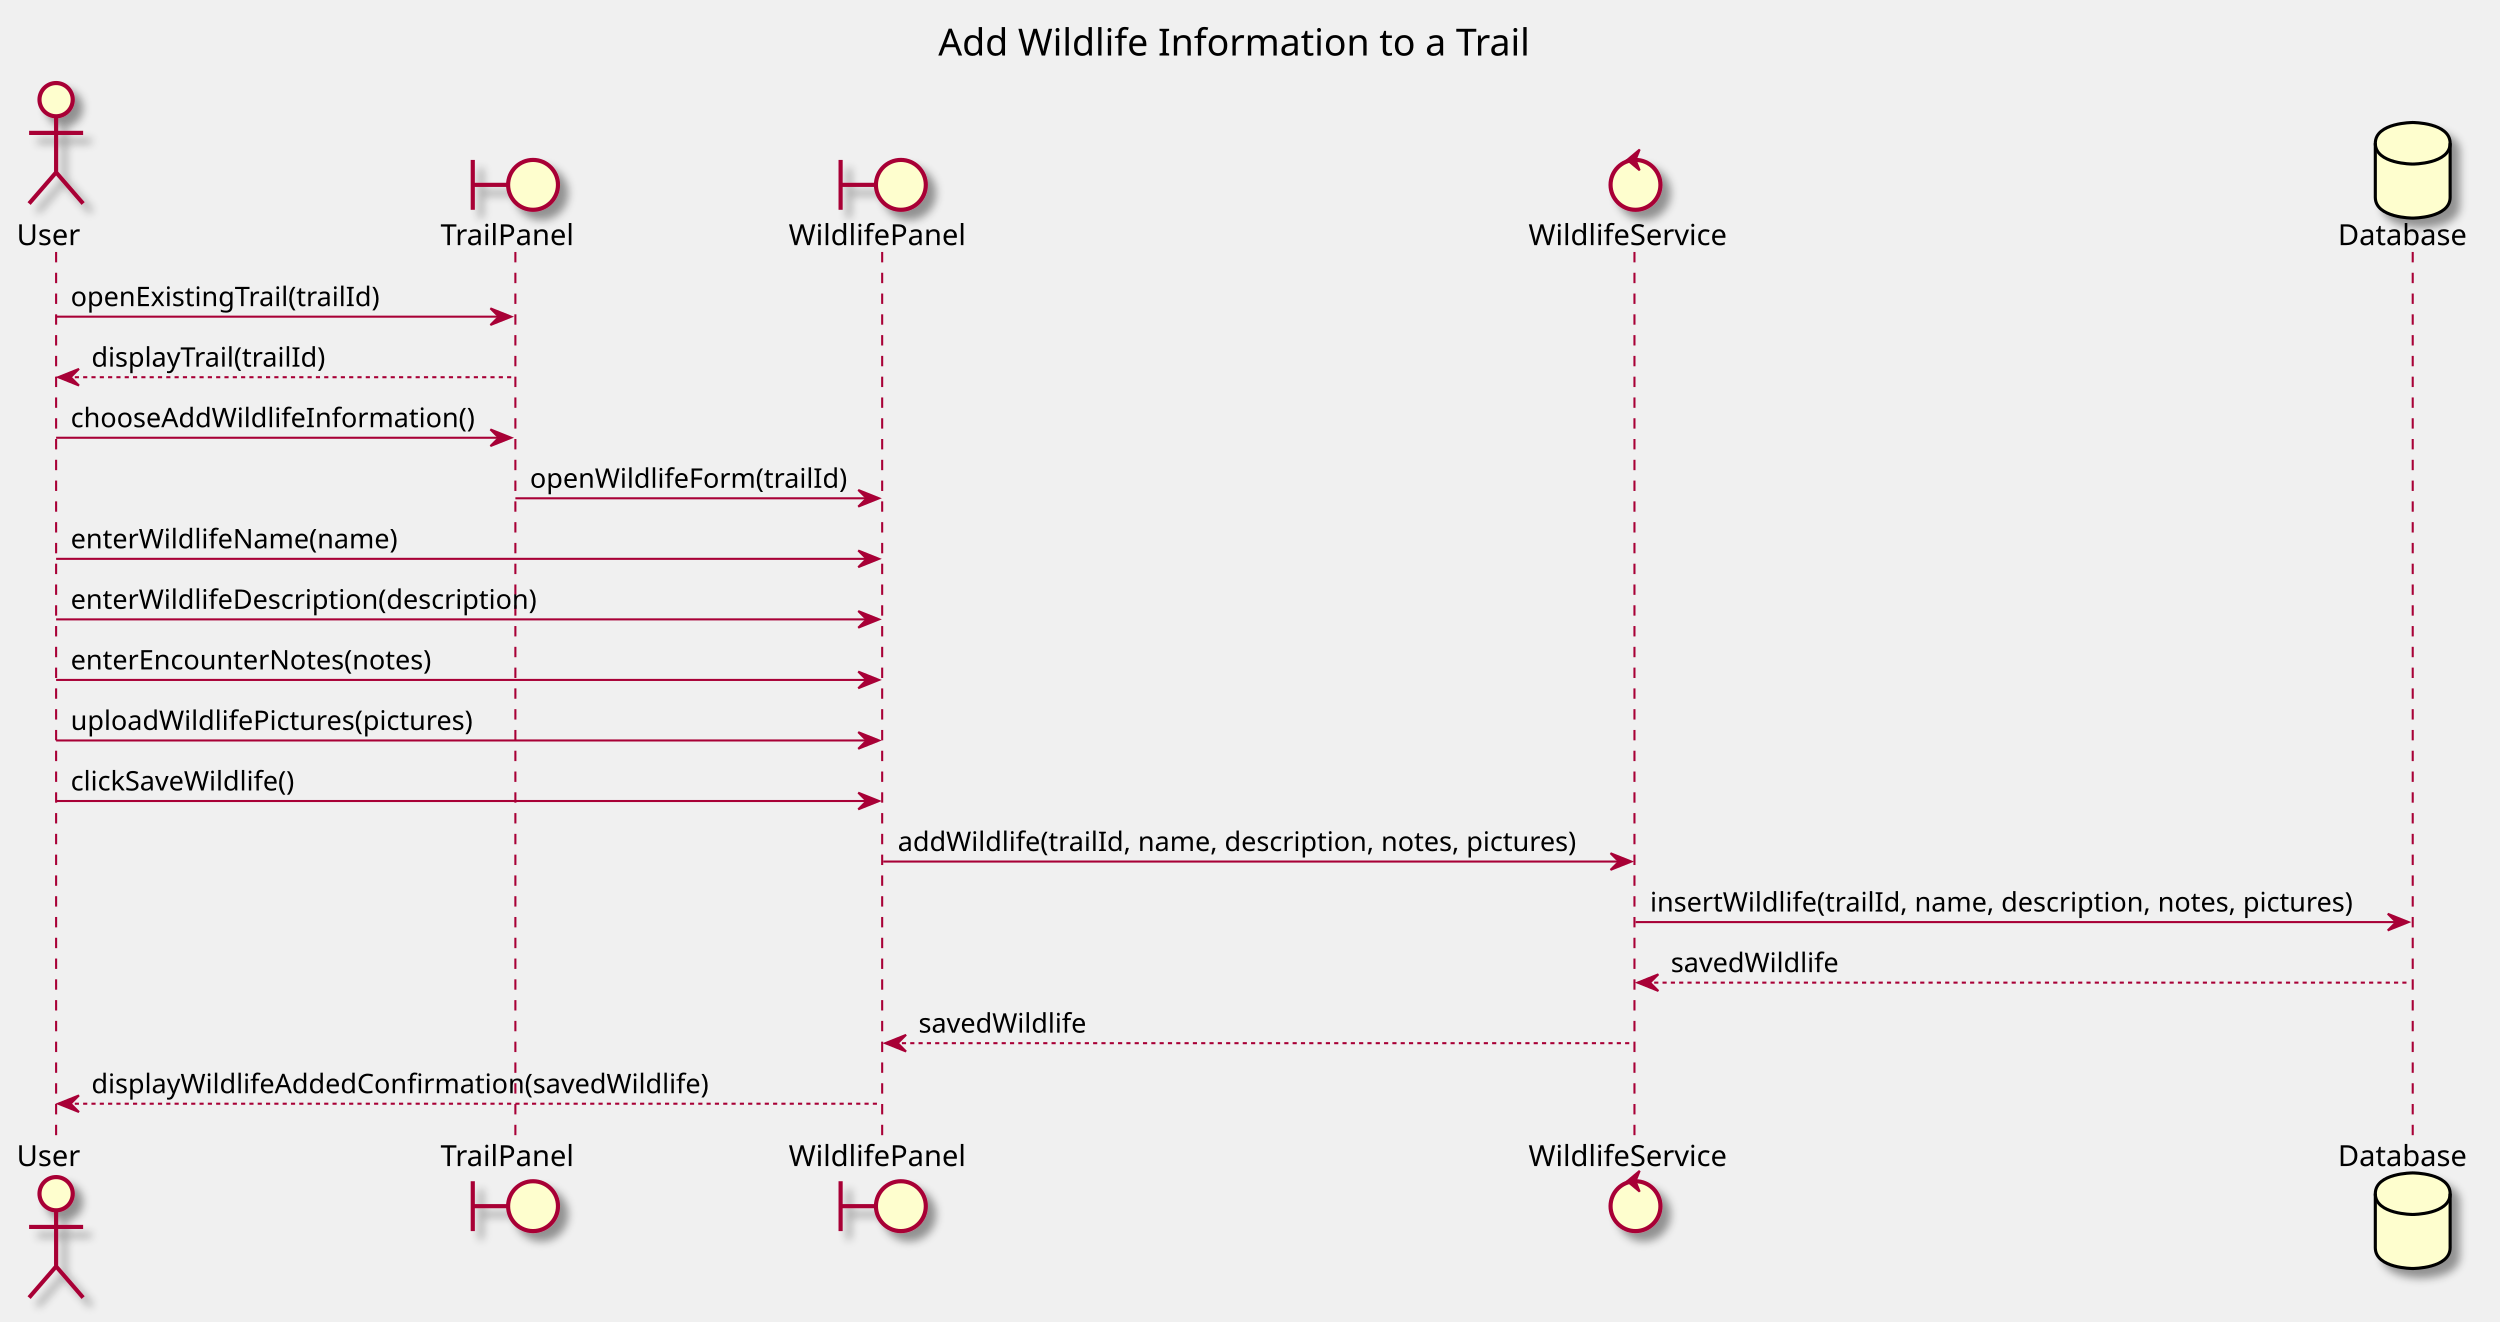
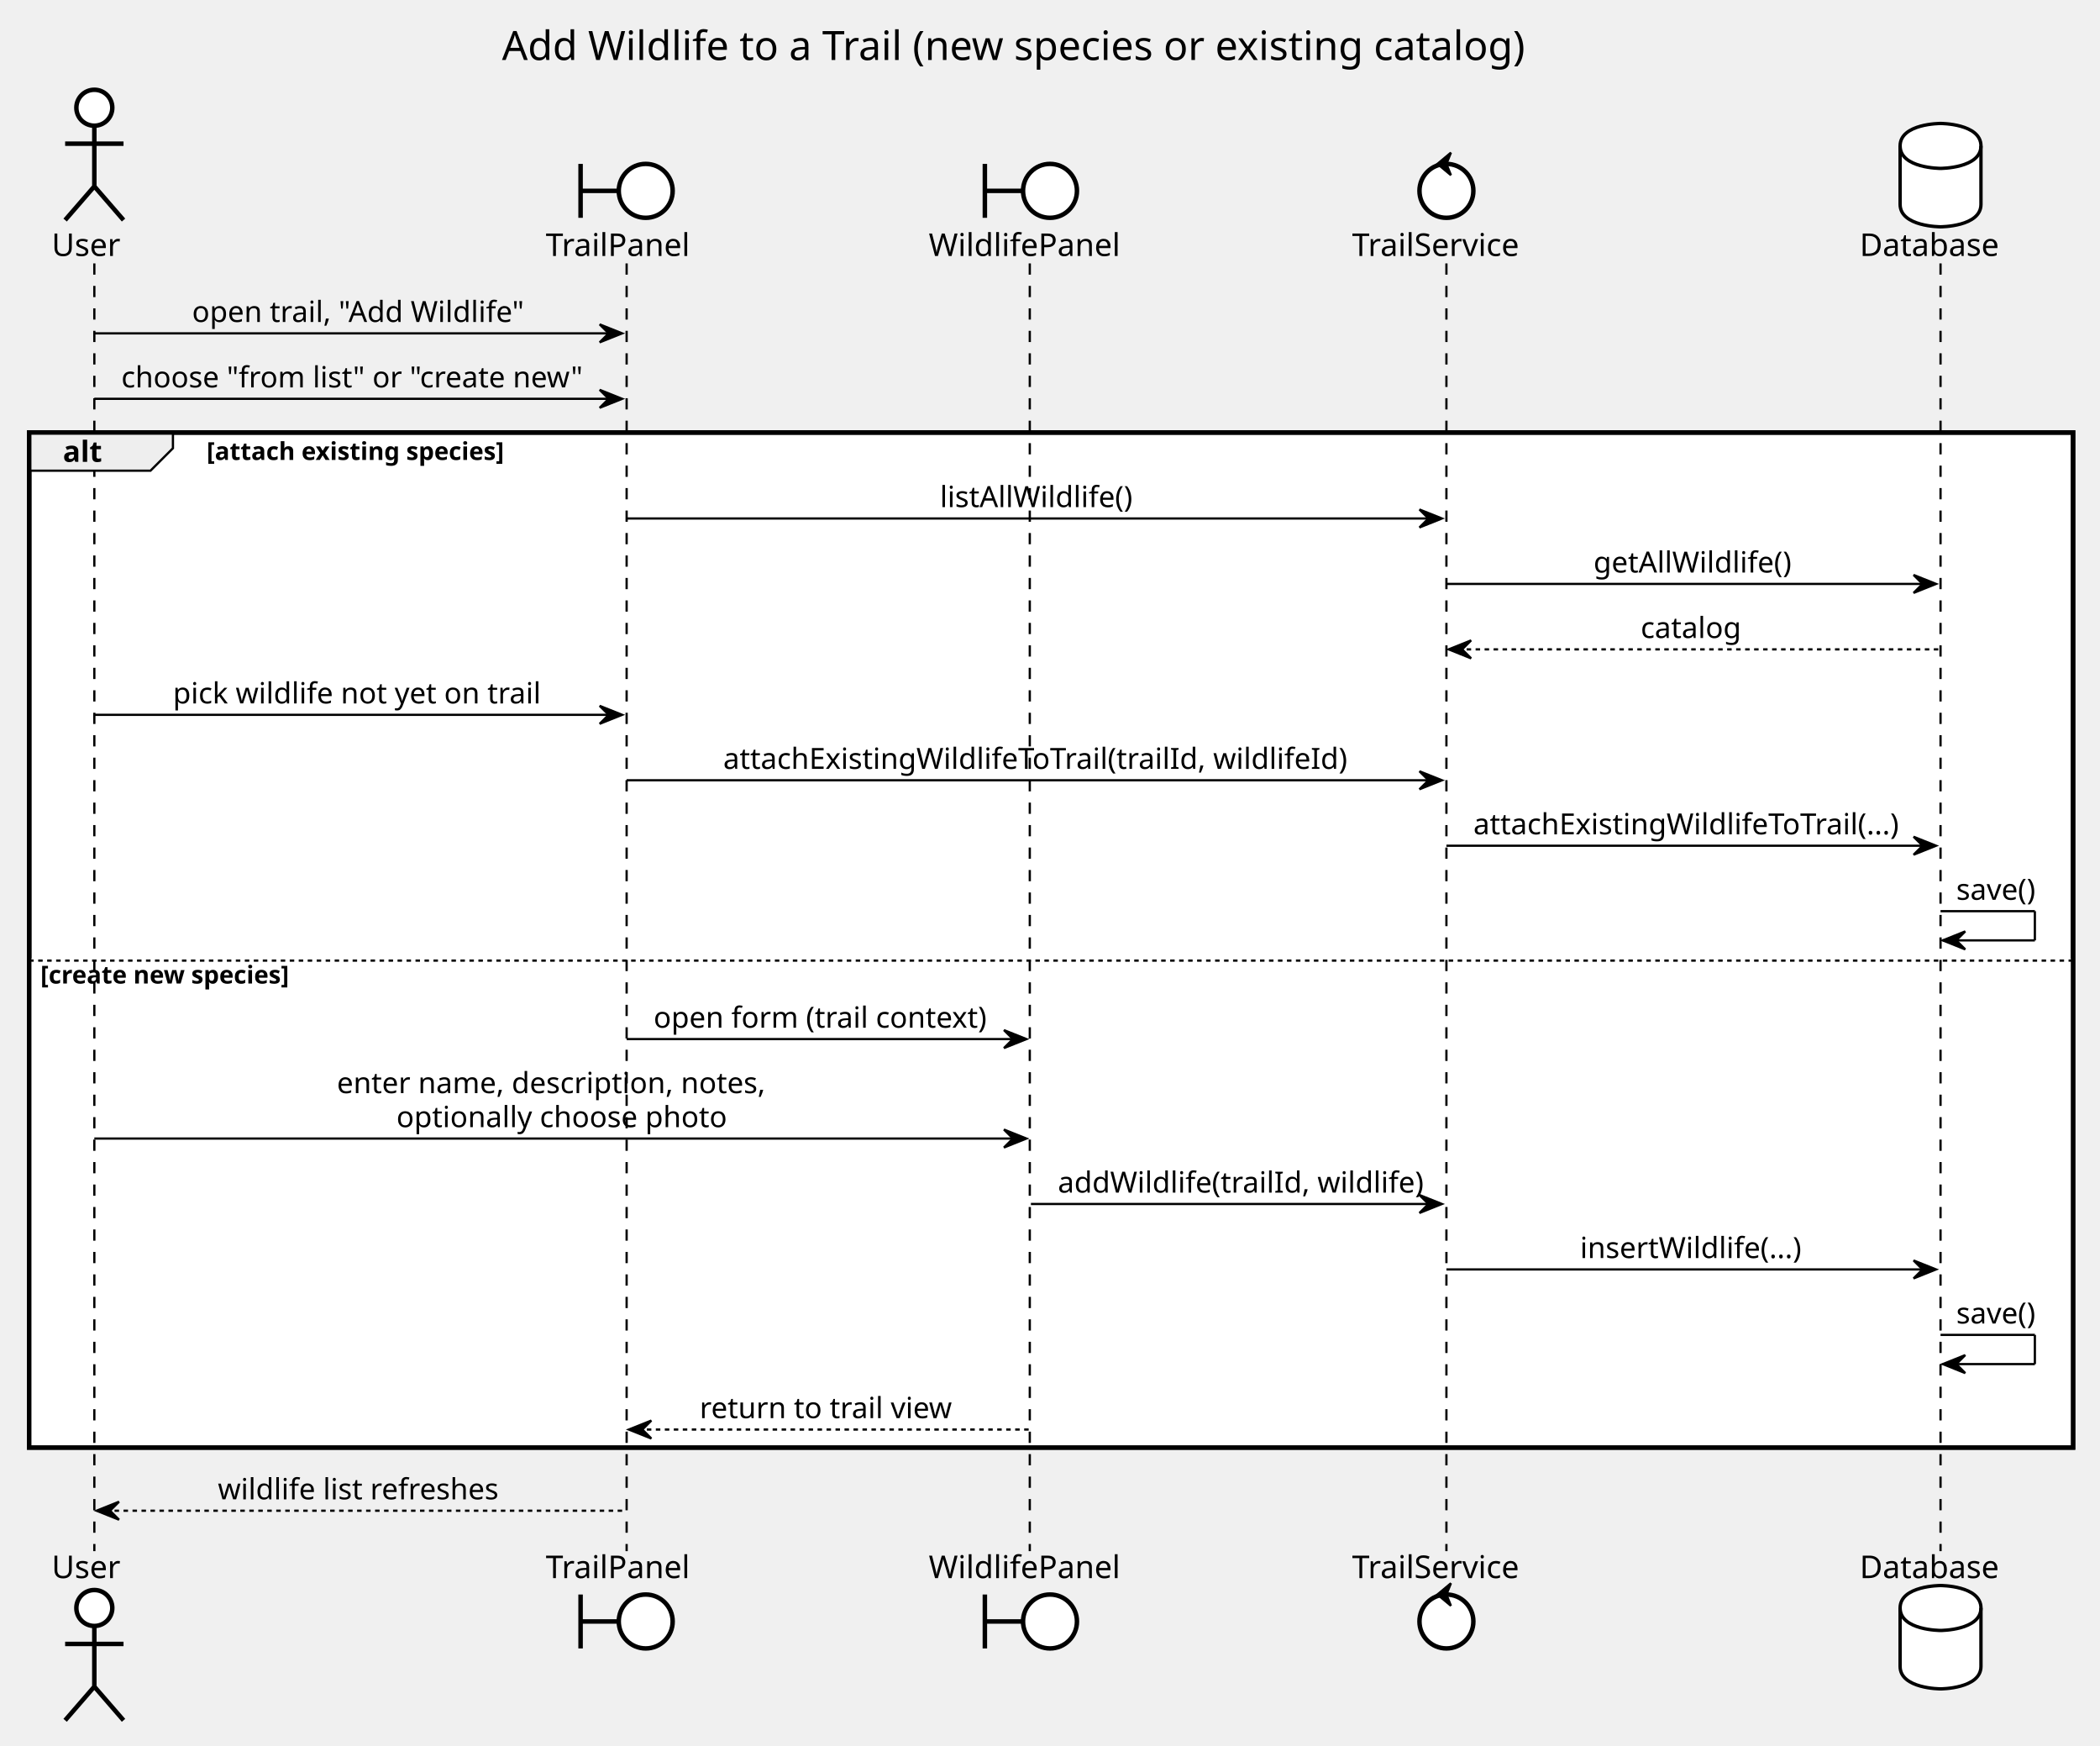
- <svg xmlns="http://www.w3.org/2000/svg" contentScriptType="application/ecmascript" contentStyleType="text/css" height="636px" preserveAspectRatio="none" style="width:1203px;height:636px;" version="1.1" viewBox="0 0 1203 636" width="1203px" zoomAndPan="magnify">
-   <defs>
-     <filter height="300%" id="flssaq5rp1nvu" width="300%" x="-1" y="-1">
-       <feGaussianBlur result="blurOut" stdDeviation="2.0" />
-       <feColorMatrix in="blurOut" result="blurOut2" type="matrix" values="0 0 0 0 0 0 0 0 0 0 0 0 0 0 0 0 0 0 .4 0" />
-       <feOffset dx="4.0" dy="4.0" in="blurOut2" result="blurOut3" />
-       <feBlend in="SourceGraphic" in2="blurOut3" mode="normal" />
-     </filter>
-   </defs>
+ <svg xmlns="http://www.w3.org/2000/svg" contentScriptType="application/ecmascript" contentStyleType="text/css" height="777px" preserveAspectRatio="none" style="width:935px;height:777px;" version="1.1" viewBox="0 0 935 777" width="935px" zoomAndPan="magnify">
+   <defs />
  <g>
-     <text fill="#000000" font-family="sans-serif" font-size="18" lengthAdjust="spacingAndGlyphs" textLength="302" x="451.5" y="26.708">Add Wildlife Information to a Trail</text>
-     <line style="stroke: #A80036; stroke-width: 1.0; stroke-dasharray: 5.0,5.0;" x1="27" x2="27" y1="121.25" y2="549.109" />
-     <line style="stroke: #A80036; stroke-width: 1.0; stroke-dasharray: 5.0,5.0;" x1="248" x2="248" y1="121.25" y2="549.109" />
-     <line style="stroke: #A80036; stroke-width: 1.0; stroke-dasharray: 5.0,5.0;" x1="424.5" x2="424.5" y1="121.25" y2="549.109" />
-     <line style="stroke: #A80036; stroke-width: 1.0; stroke-dasharray: 5.0,5.0;" x1="786.5" x2="786.5" y1="121.25" y2="549.109" />
-     <line style="stroke: #A80036; stroke-width: 1.0; stroke-dasharray: 5.0,5.0;" x1="1161" x2="1161" y1="121.25" y2="549.109" />
-     <text fill="#000000" font-family="sans-serif" font-size="14" lengthAdjust="spacingAndGlyphs" textLength="32" x="8" y="117.948">User</text>
-     <ellipse cx="27" cy="47.953" fill="#FEFECE" filter="url(#flssaq5rp1nvu)" rx="8" ry="8" style="stroke: #A80036; stroke-width: 2.0;" />
-     <path d="M27,55.953 L27,82.953 M14,63.953 L40,63.953 M27,82.953 L14,97.953 M27,82.953 L40,97.953 " fill="none" filter="url(#flssaq5rp1nvu)" style="stroke: #A80036; stroke-width: 2.0;" />
-     <text fill="#000000" font-family="sans-serif" font-size="14" lengthAdjust="spacingAndGlyphs" textLength="32" x="8" y="561.105">User</text>
-     <ellipse cx="27" cy="574.406" fill="#FEFECE" filter="url(#flssaq5rp1nvu)" rx="8" ry="8" style="stroke: #A80036; stroke-width: 2.0;" />
-     <path d="M27,582.406 L27,609.406 M14,590.406 L40,590.406 M27,609.406 L14,624.406 M27,609.406 L40,624.406 " fill="none" filter="url(#flssaq5rp1nvu)" style="stroke: #A80036; stroke-width: 2.0;" />
-     <text fill="#000000" font-family="sans-serif" font-size="14" lengthAdjust="spacingAndGlyphs" textLength="66" x="212" y="117.948">TrailPanel</text>
-     <path d="M227.5,76.953 L227.5,100.953 M227.5,88.953 L244.5,88.953 " fill="none" filter="url(#flssaq5rp1nvu)" style="stroke: #A80036; stroke-width: 2.0;" />
-     <ellipse cx="256.5" cy="88.953" fill="#FEFECE" filter="url(#flssaq5rp1nvu)" rx="12" ry="12" style="stroke: #A80036; stroke-width: 2.0;" />
-     <text fill="#000000" font-family="sans-serif" font-size="14" lengthAdjust="spacingAndGlyphs" textLength="66" x="212" y="561.105">TrailPanel</text>
-     <path d="M227.5,568.406 L227.5,592.406 M227.5,580.406 L244.5,580.406 " fill="none" filter="url(#flssaq5rp1nvu)" style="stroke: #A80036; stroke-width: 2.0;" />
-     <ellipse cx="256.5" cy="580.406" fill="#FEFECE" filter="url(#flssaq5rp1nvu)" rx="12" ry="12" style="stroke: #A80036; stroke-width: 2.0;" />
-     <text fill="#000000" font-family="sans-serif" font-size="14" lengthAdjust="spacingAndGlyphs" textLength="85" x="379.5" y="117.948">WildlifePanel</text>
-     <path d="M404.5,76.953 L404.5,100.953 M404.5,88.953 L421.5,88.953 " fill="none" filter="url(#flssaq5rp1nvu)" style="stroke: #A80036; stroke-width: 2.0;" />
-     <ellipse cx="433.5" cy="88.953" fill="#FEFECE" filter="url(#flssaq5rp1nvu)" rx="12" ry="12" style="stroke: #A80036; stroke-width: 2.0;" />
-     <text fill="#000000" font-family="sans-serif" font-size="14" lengthAdjust="spacingAndGlyphs" textLength="85" x="379.5" y="561.105">WildlifePanel</text>
-     <path d="M404.5,568.406 L404.5,592.406 M404.5,580.406 L421.5,580.406 " fill="none" filter="url(#flssaq5rp1nvu)" style="stroke: #A80036; stroke-width: 2.0;" />
-     <ellipse cx="433.5" cy="580.406" fill="#FEFECE" filter="url(#flssaq5rp1nvu)" rx="12" ry="12" style="stroke: #A80036; stroke-width: 2.0;" />
-     <text fill="#000000" font-family="sans-serif" font-size="14" lengthAdjust="spacingAndGlyphs" textLength="97" x="735.5" y="117.948">WildlifeService</text>
-     <ellipse cx="787" cy="88.953" fill="#FEFECE" filter="url(#flssaq5rp1nvu)" rx="12" ry="12" style="stroke: #A80036; stroke-width: 2.0;" />
-     <polygon fill="#A80036" points="783,76.953,789,71.953,787,76.953,789,81.953,783,76.953" style="stroke: #A80036; stroke-width: 1.0;" />
-     <text fill="#000000" font-family="sans-serif" font-size="14" lengthAdjust="spacingAndGlyphs" textLength="97" x="735.5" y="561.105">WildlifeService</text>
-     <ellipse cx="787" cy="580.406" fill="#FEFECE" filter="url(#flssaq5rp1nvu)" rx="12" ry="12" style="stroke: #A80036; stroke-width: 2.0;" />
-     <polygon fill="#A80036" points="783,568.406,789,563.406,787,568.406,789,573.406,783,568.406" style="stroke: #A80036; stroke-width: 1.0;" />
-     <text fill="#000000" font-family="sans-serif" font-size="14" lengthAdjust="spacingAndGlyphs" textLength="66" x="1125" y="117.948">Database</text>
-     <path d="M1143,68.953 C1143,58.953 1161,58.953 1161,58.953 C1161,58.953 1179,58.953 1179,68.953 L1179,94.953 C1179,104.953 1161,104.953 1161,104.953 C1161,104.953 1143,104.953 1143,94.953 L1143,68.953 " fill="#FEFECE" filter="url(#flssaq5rp1nvu)" style="stroke: #000000; stroke-width: 1.5;" />
-     <path d="M1143,68.953 C1143,78.953 1161,78.953 1161,78.953 C1161,78.953 1179,78.953 1179,68.953 " fill="none" style="stroke: #000000; stroke-width: 1.5;" />
-     <text fill="#000000" font-family="sans-serif" font-size="14" lengthAdjust="spacingAndGlyphs" textLength="66" x="1125" y="561.105">Database</text>
-     <path d="M1143,574.406 C1143,564.406 1161,564.406 1161,564.406 C1161,564.406 1179,564.406 1179,574.406 L1179,600.406 C1179,610.406 1161,610.406 1161,610.406 C1161,610.406 1143,610.406 1143,600.406 L1143,574.406 " fill="#FEFECE" filter="url(#flssaq5rp1nvu)" style="stroke: #000000; stroke-width: 1.5;" />
-     <path d="M1143,574.406 C1143,584.406 1161,584.406 1161,584.406 C1161,584.406 1179,584.406 1179,574.406 " fill="none" style="stroke: #000000; stroke-width: 1.5;" />
-     <polygon fill="#A80036" points="236,148.383,246,152.383,236,156.383,240,152.383" style="stroke: #A80036; stroke-width: 1.0;" />
-     <line style="stroke: #A80036; stroke-width: 1.0;" x1="27" x2="242" y1="152.383" y2="152.383" />
-     <text fill="#000000" font-family="sans-serif" font-size="13" lengthAdjust="spacingAndGlyphs" textLength="152" x="34" y="147.317">openExistingTrail(trailId)</text>
-     <polygon fill="#A80036" points="38,177.516,28,181.516,38,185.516,34,181.516" style="stroke: #A80036; stroke-width: 1.0;" />
-     <line style="stroke: #A80036; stroke-width: 1.0; stroke-dasharray: 2.0,2.0;" x1="32" x2="247" y1="181.516" y2="181.516" />
-     <text fill="#000000" font-family="sans-serif" font-size="13" lengthAdjust="spacingAndGlyphs" textLength="115" x="44" y="176.45">displayTrail(trailId)</text>
-     <polygon fill="#A80036" points="236,206.648,246,210.648,236,214.648,240,210.648" style="stroke: #A80036; stroke-width: 1.0;" />
-     <line style="stroke: #A80036; stroke-width: 1.0;" x1="27" x2="242" y1="210.648" y2="210.648" />
-     <text fill="#000000" font-family="sans-serif" font-size="13" lengthAdjust="spacingAndGlyphs" textLength="197" x="34" y="205.583">chooseAddWildlifeInformation()</text>
-     <polygon fill="#A80036" points="413,235.781,423,239.781,413,243.781,417,239.781" style="stroke: #A80036; stroke-width: 1.0;" />
-     <line style="stroke: #A80036; stroke-width: 1.0;" x1="248" x2="419" y1="239.781" y2="239.781" />
-     <text fill="#000000" font-family="sans-serif" font-size="13" lengthAdjust="spacingAndGlyphs" textLength="153" x="255" y="234.715">openWildlifeForm(trailId)</text>
-     <polygon fill="#A80036" points="413,264.914,423,268.914,413,272.914,417,268.914" style="stroke: #A80036; stroke-width: 1.0;" />
-     <line style="stroke: #A80036; stroke-width: 1.0;" x1="27" x2="419" y1="268.914" y2="268.914" />
-     <text fill="#000000" font-family="sans-serif" font-size="13" lengthAdjust="spacingAndGlyphs" textLength="163" x="34" y="263.848">enterWildlifeName(name)</text>
-     <polygon fill="#A80036" points="413,294.047,423,298.047,413,302.047,417,298.047" style="stroke: #A80036; stroke-width: 1.0;" />
-     <line style="stroke: #A80036; stroke-width: 1.0;" x1="27" x2="419" y1="298.047" y2="298.047" />
-     <text fill="#000000" font-family="sans-serif" font-size="13" lengthAdjust="spacingAndGlyphs" textLength="229" x="34" y="292.981">enterWildlifeDescription(description)</text>
-     <polygon fill="#A80036" points="413,323.18,423,327.18,413,331.18,417,327.18" style="stroke: #A80036; stroke-width: 1.0;" />
-     <line style="stroke: #A80036; stroke-width: 1.0;" x1="27" x2="419" y1="327.18" y2="327.18" />
-     <text fill="#000000" font-family="sans-serif" font-size="13" lengthAdjust="spacingAndGlyphs" textLength="183" x="34" y="322.114">enterEncounterNotes(notes)</text>
-     <polygon fill="#A80036" points="413,352.312,423,356.312,413,360.312,417,356.312" style="stroke: #A80036; stroke-width: 1.0;" />
-     <line style="stroke: #A80036; stroke-width: 1.0;" x1="27" x2="419" y1="356.312" y2="356.312" />
-     <text fill="#000000" font-family="sans-serif" font-size="13" lengthAdjust="spacingAndGlyphs" textLength="198" x="34" y="351.247">uploadWildlifePictures(pictures)</text>
-     <polygon fill="#A80036" points="413,381.445,423,385.445,413,389.445,417,385.445" style="stroke: #A80036; stroke-width: 1.0;" />
-     <line style="stroke: #A80036; stroke-width: 1.0;" x1="27" x2="419" y1="385.445" y2="385.445" />
-     <text fill="#000000" font-family="sans-serif" font-size="13" lengthAdjust="spacingAndGlyphs" textLength="112" x="34" y="380.379">clickSaveWildlife()</text>
-     <polygon fill="#A80036" points="775,410.578,785,414.578,775,418.578,779,414.578" style="stroke: #A80036; stroke-width: 1.0;" />
-     <line style="stroke: #A80036; stroke-width: 1.0;" x1="425" x2="781" y1="414.578" y2="414.578" />
-     <text fill="#000000" font-family="sans-serif" font-size="13" lengthAdjust="spacingAndGlyphs" textLength="338" x="432" y="409.512">addWildlife(trailId, name, description, notes, pictures)</text>
-     <polygon fill="#A80036" points="1149,439.711,1159,443.711,1149,447.711,1153,443.711" style="stroke: #A80036; stroke-width: 1.0;" />
-     <line style="stroke: #A80036; stroke-width: 1.0;" x1="787" x2="1155" y1="443.711" y2="443.711" />
-     <text fill="#000000" font-family="sans-serif" font-size="13" lengthAdjust="spacingAndGlyphs" textLength="350" x="794" y="438.645">insertWildlife(trailId, name, description, notes, pictures)</text>
-     <polygon fill="#A80036" points="798,468.844,788,472.844,798,476.844,794,472.844" style="stroke: #A80036; stroke-width: 1.0;" />
-     <line style="stroke: #A80036; stroke-width: 1.0; stroke-dasharray: 2.0,2.0;" x1="792" x2="1160" y1="472.844" y2="472.844" />
-     <text fill="#000000" font-family="sans-serif" font-size="13" lengthAdjust="spacingAndGlyphs" textLength="81" x="804" y="467.778">savedWildlife</text>
-     <polygon fill="#A80036" points="436,497.977,426,501.977,436,505.977,432,501.977" style="stroke: #A80036; stroke-width: 1.0;" />
-     <line style="stroke: #A80036; stroke-width: 1.0; stroke-dasharray: 2.0,2.0;" x1="430" x2="786" y1="501.977" y2="501.977" />
-     <text fill="#000000" font-family="sans-serif" font-size="13" lengthAdjust="spacingAndGlyphs" textLength="81" x="442" y="496.911">savedWildlife</text>
-     <polygon fill="#A80036" points="38,527.109,28,531.109,38,535.109,34,531.109" style="stroke: #A80036; stroke-width: 1.0;" />
-     <line style="stroke: #A80036; stroke-width: 1.0; stroke-dasharray: 2.0,2.0;" x1="32" x2="424" y1="531.109" y2="531.109" />
-     <text fill="#000000" font-family="sans-serif" font-size="13" lengthAdjust="spacingAndGlyphs" textLength="301" x="44" y="526.043">displayWildlifeAddedConfirmation(savedWildlife)</text>
+     <text fill="#000000" font-family="sans-serif" font-size="18" lengthAdjust="spacingAndGlyphs" textLength="489" x="223.5" y="26.708">Add Wildlife to a Trail (new species or existing catalog)</text>
+     <rect fill="#FFFFFF" height="451.797" style="stroke: #000000; stroke-width: 2.0;" width="910" x="13" y="192.516" />
+     <rect fill="#FFFFFF" height="217.734" style="stroke: none; stroke-width: 1.0;" width="910" x="13" y="426.578" />
+     <line style="stroke: #000000; stroke-width: 1.0; stroke-dasharray: 5.0,5.0;" x1="42" x2="42" y1="117.25" y2="690.445" />
+     <line style="stroke: #000000; stroke-width: 1.0; stroke-dasharray: 5.0,5.0;" x1="279" x2="279" y1="117.25" y2="690.445" />
+     <line style="stroke: #000000; stroke-width: 1.0; stroke-dasharray: 5.0,5.0;" x1="458.5" x2="458.5" y1="117.25" y2="690.445" />
+     <line style="stroke: #000000; stroke-width: 1.0; stroke-dasharray: 5.0,5.0;" x1="644" x2="644" y1="117.25" y2="690.445" />
+     <line style="stroke: #000000; stroke-width: 1.0; stroke-dasharray: 5.0,5.0;" x1="864" x2="864" y1="117.25" y2="690.445" />
+     <text fill="#000000" font-family="sans-serif" font-size="14" lengthAdjust="spacingAndGlyphs" textLength="32" x="23" y="113.948">User</text>
+     <ellipse cx="42" cy="47.953" fill="#FFFFFF" rx="8" ry="8" style="stroke: #000000; stroke-width: 2.0;" />
+     <path d="M42,55.953 L42,82.953 M29,63.953 L55,63.953 M42,82.953 L29,97.953 M42,82.953 L55,97.953 " fill="none" style="stroke: #000000; stroke-width: 2.0;" />
+     <text fill="#000000" font-family="sans-serif" font-size="14" lengthAdjust="spacingAndGlyphs" textLength="32" x="23" y="702.44">User</text>
+     <ellipse cx="42" cy="715.742" fill="#FFFFFF" rx="8" ry="8" style="stroke: #000000; stroke-width: 2.0;" />
+     <path d="M42,723.742 L42,750.742 M29,731.742 L55,731.742 M42,750.742 L29,765.742 M42,750.742 L55,765.742 " fill="none" style="stroke: #000000; stroke-width: 2.0;" />
+     <text fill="#000000" font-family="sans-serif" font-size="14" lengthAdjust="spacingAndGlyphs" textLength="66" x="243" y="113.948">TrailPanel</text>
+     <path d="M258.5,72.953 L258.5,96.953 M258.5,84.953 L275.5,84.953 " fill="none" style="stroke: #000000; stroke-width: 2.0;" />
+     <ellipse cx="287.5" cy="84.953" fill="#FFFFFF" rx="12" ry="12" style="stroke: #000000; stroke-width: 2.0;" />
+     <text fill="#000000" font-family="sans-serif" font-size="14" lengthAdjust="spacingAndGlyphs" textLength="66" x="243" y="702.44">TrailPanel</text>
+     <path d="M258.5,709.742 L258.5,733.742 M258.5,721.742 L275.5,721.742 " fill="none" style="stroke: #000000; stroke-width: 2.0;" />
+     <ellipse cx="287.5" cy="721.742" fill="#FFFFFF" rx="12" ry="12" style="stroke: #000000; stroke-width: 2.0;" />
+     <text fill="#000000" font-family="sans-serif" font-size="14" lengthAdjust="spacingAndGlyphs" textLength="85" x="413.5" y="113.948">WildlifePanel</text>
+     <path d="M438.5,72.953 L438.5,96.953 M438.5,84.953 L455.5,84.953 " fill="none" style="stroke: #000000; stroke-width: 2.0;" />
+     <ellipse cx="467.5" cy="84.953" fill="#FFFFFF" rx="12" ry="12" style="stroke: #000000; stroke-width: 2.0;" />
+     <text fill="#000000" font-family="sans-serif" font-size="14" lengthAdjust="spacingAndGlyphs" textLength="85" x="413.5" y="702.44">WildlifePanel</text>
+     <path d="M438.5,709.742 L438.5,733.742 M438.5,721.742 L455.5,721.742 " fill="none" style="stroke: #000000; stroke-width: 2.0;" />
+     <ellipse cx="467.5" cy="721.742" fill="#FFFFFF" rx="12" ry="12" style="stroke: #000000; stroke-width: 2.0;" />
+     <text fill="#000000" font-family="sans-serif" font-size="14" lengthAdjust="spacingAndGlyphs" textLength="78" x="602" y="113.948">TrailService</text>
+     <ellipse cx="644" cy="84.953" fill="#FFFFFF" rx="12" ry="12" style="stroke: #000000; stroke-width: 2.0;" />
+     <polygon fill="#000000" points="640,72.953,646,67.953,644,72.953,646,77.953,640,72.953" style="stroke: #000000; stroke-width: 1.0;" />
+     <text fill="#000000" font-family="sans-serif" font-size="14" lengthAdjust="spacingAndGlyphs" textLength="78" x="602" y="702.44">TrailService</text>
+     <ellipse cx="644" cy="721.742" fill="#FFFFFF" rx="12" ry="12" style="stroke: #000000; stroke-width: 2.0;" />
+     <polygon fill="#000000" points="640,709.742,646,704.742,644,709.742,646,714.742,640,709.742" style="stroke: #000000; stroke-width: 1.0;" />
+     <text fill="#000000" font-family="sans-serif" font-size="14" lengthAdjust="spacingAndGlyphs" textLength="66" x="828" y="113.948">Database</text>
+     <path d="M846,64.953 C846,54.953 864,54.953 864,54.953 C864,54.953 882,54.953 882,64.953 L882,90.953 C882,100.953 864,100.953 864,100.953 C864,100.953 846,100.953 846,90.953 L846,64.953 " fill="#FFFFFF" style="stroke: #000000; stroke-width: 1.5;" />
+     <path d="M846,64.953 C846,74.953 864,74.953 864,74.953 C864,74.953 882,74.953 882,64.953 " fill="none" style="stroke: #000000; stroke-width: 1.5;" />
+     <text fill="#000000" font-family="sans-serif" font-size="14" lengthAdjust="spacingAndGlyphs" textLength="66" x="828" y="702.44">Database</text>
+     <path d="M846,715.742 C846,705.742 864,705.742 864,705.742 C864,705.742 882,705.742 882,715.742 L882,741.742 C882,751.742 864,751.742 864,751.742 C864,751.742 846,751.742 846,741.742 L846,715.742 " fill="#FFFFFF" style="stroke: #000000; stroke-width: 1.5;" />
+     <path d="M846,715.742 C846,725.742 864,725.742 864,725.742 C864,725.742 882,725.742 882,715.742 " fill="none" style="stroke: #000000; stroke-width: 1.5;" />
+     <polygon fill="#000000" points="267,144.383,277,148.383,267,152.383,271,148.383" style="stroke: #000000; stroke-width: 1.0;" />
+     <line style="stroke: #000000; stroke-width: 1.0;" x1="42" x2="273" y1="148.383" y2="148.383" />
+     <text fill="#000000" font-family="sans-serif" font-size="13" lengthAdjust="spacingAndGlyphs" textLength="150" x="85.5" y="143.317">open trail, "Add Wildlife"</text>
+     <polygon fill="#000000" points="267,173.516,277,177.516,267,181.516,271,177.516" style="stroke: #000000; stroke-width: 1.0;" />
+     <line style="stroke: #000000; stroke-width: 1.0;" x1="42" x2="273" y1="177.516" y2="177.516" />
+     <text fill="#000000" font-family="sans-serif" font-size="13" lengthAdjust="spacingAndGlyphs" textLength="213" x="54" y="172.45">choose "from list" or "create new"</text>
+     <path d="M13,192.516 L77,192.516 L77,199.516 L67,209.516 L13,209.516 L13,192.516 " fill="#EEEEEE" style="stroke: #000000; stroke-width: 1.0;" />
+     <rect fill="none" height="451.797" style="stroke: #000000; stroke-width: 2.0;" width="910" x="13" y="192.516" />
+     <text fill="#000000" font-family="sans-serif" font-size="13" font-weight="bold" lengthAdjust="spacingAndGlyphs" textLength="19" x="28" y="205.583">alt</text>
+     <text fill="#000000" font-family="sans-serif" font-size="11" font-weight="bold" lengthAdjust="spacingAndGlyphs" textLength="159" x="92" y="204.726">[attach existing species]</text>
+     <polygon fill="#000000" points="632,226.781,642,230.781,632,234.781,636,230.781" style="stroke: #000000; stroke-width: 1.0;" />
+     <line style="stroke: #000000; stroke-width: 1.0;" x1="279" x2="638" y1="230.781" y2="230.781" />
+     <text fill="#000000" font-family="sans-serif" font-size="13" lengthAdjust="spacingAndGlyphs" textLength="86" x="418.5" y="225.715">listAllWildlife()</text>
+     <polygon fill="#000000" points="852,255.914,862,259.914,852,263.914,856,259.914" style="stroke: #000000; stroke-width: 1.0;" />
+     <line style="stroke: #000000; stroke-width: 1.0;" x1="644" x2="858" y1="259.914" y2="259.914" />
+     <text fill="#000000" font-family="sans-serif" font-size="13" lengthAdjust="spacingAndGlyphs" textLength="89" x="709.5" y="254.848">getAllWildlife()</text>
+     <polygon fill="#000000" points="655,285.047,645,289.047,655,293.047,651,289.047" style="stroke: #000000; stroke-width: 1.0;" />
+     <line style="stroke: #000000; stroke-width: 1.0; stroke-dasharray: 2.0,2.0;" x1="649" x2="863" y1="289.047" y2="289.047" />
+     <text fill="#000000" font-family="sans-serif" font-size="13" lengthAdjust="spacingAndGlyphs" textLength="47" x="730.5" y="283.981">catalog</text>
+     <polygon fill="#000000" points="267,314.18,277,318.18,267,322.18,271,318.18" style="stroke: #000000; stroke-width: 1.0;" />
+     <line style="stroke: #000000; stroke-width: 1.0;" x1="42" x2="273" y1="318.18" y2="318.18" />
+     <text fill="#000000" font-family="sans-serif" font-size="13" lengthAdjust="spacingAndGlyphs" textLength="167" x="77" y="313.114">pick wildlife not yet on trail</text>
+     <polygon fill="#000000" points="632,343.312,642,347.312,632,351.312,636,347.312" style="stroke: #000000; stroke-width: 1.0;" />
+     <line style="stroke: #000000; stroke-width: 1.0;" x1="279" x2="638" y1="347.312" y2="347.312" />
+     <text fill="#000000" font-family="sans-serif" font-size="13" lengthAdjust="spacingAndGlyphs" textLength="279" x="322" y="342.247">attachExistingWildlifeToTrail(trailId, wildlifeId)</text>
+     <polygon fill="#000000" points="852,372.445,862,376.445,852,380.445,856,376.445" style="stroke: #000000; stroke-width: 1.0;" />
+     <line style="stroke: #000000; stroke-width: 1.0;" x1="644" x2="858" y1="376.445" y2="376.445" />
+     <text fill="#000000" font-family="sans-serif" font-size="13" lengthAdjust="spacingAndGlyphs" textLength="196" x="656" y="371.379">attachExistingWildlifeToTrail(...)</text>
+     <line style="stroke: #000000; stroke-width: 1.0;" x1="864" x2="906" y1="405.578" y2="405.578" />
+     <line style="stroke: #000000; stroke-width: 1.0;" x1="906" x2="906" y1="405.578" y2="418.578" />
+     <line style="stroke: #000000; stroke-width: 1.0;" x1="865" x2="906" y1="418.578" y2="418.578" />
+     <polygon fill="#000000" points="875,414.578,865,418.578,875,422.578,871,418.578" style="stroke: #000000; stroke-width: 1.0;" />
+     <text fill="#000000" font-family="sans-serif" font-size="13" lengthAdjust="spacingAndGlyphs" textLength="40" x="871" y="400.512">save()</text>
+     <line style="stroke: #000000; stroke-width: 1.0; stroke-dasharray: 2.0,2.0;" x1="13" x2="923" y1="427.578" y2="427.578" />
+     <text fill="#000000" font-family="sans-serif" font-size="11" font-weight="bold" lengthAdjust="spacingAndGlyphs" textLength="135" x="18" y="437.789">[create new species]</text>
+     <polygon fill="#000000" points="447,458.516,457,462.516,447,466.516,451,462.516" style="stroke: #000000; stroke-width: 1.0;" />
+     <line style="stroke: #000000; stroke-width: 1.0;" x1="279" x2="453" y1="462.516" y2="462.516" />
+     <text fill="#000000" font-family="sans-serif" font-size="13" lengthAdjust="spacingAndGlyphs" textLength="156" x="291" y="457.45">open form (trail context)</text>
+     <polygon fill="#000000" points="447,502.781,457,506.781,447,510.781,451,506.781" style="stroke: #000000; stroke-width: 1.0;" />
+     <line style="stroke: #000000; stroke-width: 1.0;" x1="42" x2="453" y1="506.781" y2="506.781" />
+     <text fill="#000000" font-family="sans-serif" font-size="13" lengthAdjust="spacingAndGlyphs" textLength="201" x="150" y="486.582">enter name, description, notes,</text>
+     <text fill="#000000" font-family="sans-serif" font-size="13" lengthAdjust="spacingAndGlyphs" textLength="152" x="176.5" y="501.715">optionally choose photo</text>
+     <polygon fill="#000000" points="632,531.914,642,535.914,632,539.914,636,535.914" style="stroke: #000000; stroke-width: 1.0;" />
+     <line style="stroke: #000000; stroke-width: 1.0;" x1="459" x2="638" y1="535.914" y2="535.914" />
+     <text fill="#000000" font-family="sans-serif" font-size="13" lengthAdjust="spacingAndGlyphs" textLength="161" x="471" y="530.848">addWildlife(trailId, wildlife)</text>
+     <polygon fill="#000000" points="852,561.047,862,565.047,852,569.047,856,565.047" style="stroke: #000000; stroke-width: 1.0;" />
+     <line style="stroke: #000000; stroke-width: 1.0;" x1="644" x2="858" y1="565.047" y2="565.047" />
+     <text fill="#000000" font-family="sans-serif" font-size="13" lengthAdjust="spacingAndGlyphs" textLength="101" x="703.5" y="559.981">insertWildlife(...)</text>
+     <line style="stroke: #000000; stroke-width: 1.0;" x1="864" x2="906" y1="594.18" y2="594.18" />
+     <line style="stroke: #000000; stroke-width: 1.0;" x1="906" x2="906" y1="594.18" y2="607.18" />
+     <line style="stroke: #000000; stroke-width: 1.0;" x1="865" x2="906" y1="607.18" y2="607.18" />
+     <polygon fill="#000000" points="875,603.18,865,607.18,875,611.18,871,607.18" style="stroke: #000000; stroke-width: 1.0;" />
+     <text fill="#000000" font-family="sans-serif" font-size="13" lengthAdjust="spacingAndGlyphs" textLength="40" x="871" y="589.114">save()</text>
+     <polygon fill="#000000" points="290,632.312,280,636.312,290,640.312,286,636.312" style="stroke: #000000; stroke-width: 1.0;" />
+     <line style="stroke: #000000; stroke-width: 1.0; stroke-dasharray: 2.0,2.0;" x1="284" x2="458" y1="636.312" y2="636.312" />
+     <text fill="#000000" font-family="sans-serif" font-size="13" lengthAdjust="spacingAndGlyphs" textLength="115" x="311.5" y="631.247">return to trail view</text>
+     <polygon fill="#000000" points="53,668.445,43,672.445,53,676.445,49,672.445" style="stroke: #000000; stroke-width: 1.0;" />
+     <line style="stroke: #000000; stroke-width: 1.0; stroke-dasharray: 2.0,2.0;" x1="47" x2="278" y1="672.445" y2="672.445" />
+     <text fill="#000000" font-family="sans-serif" font-size="13" lengthAdjust="spacingAndGlyphs" textLength="127" x="97" y="667.379">wildlife list refreshes</text>
  </g>
</svg>
